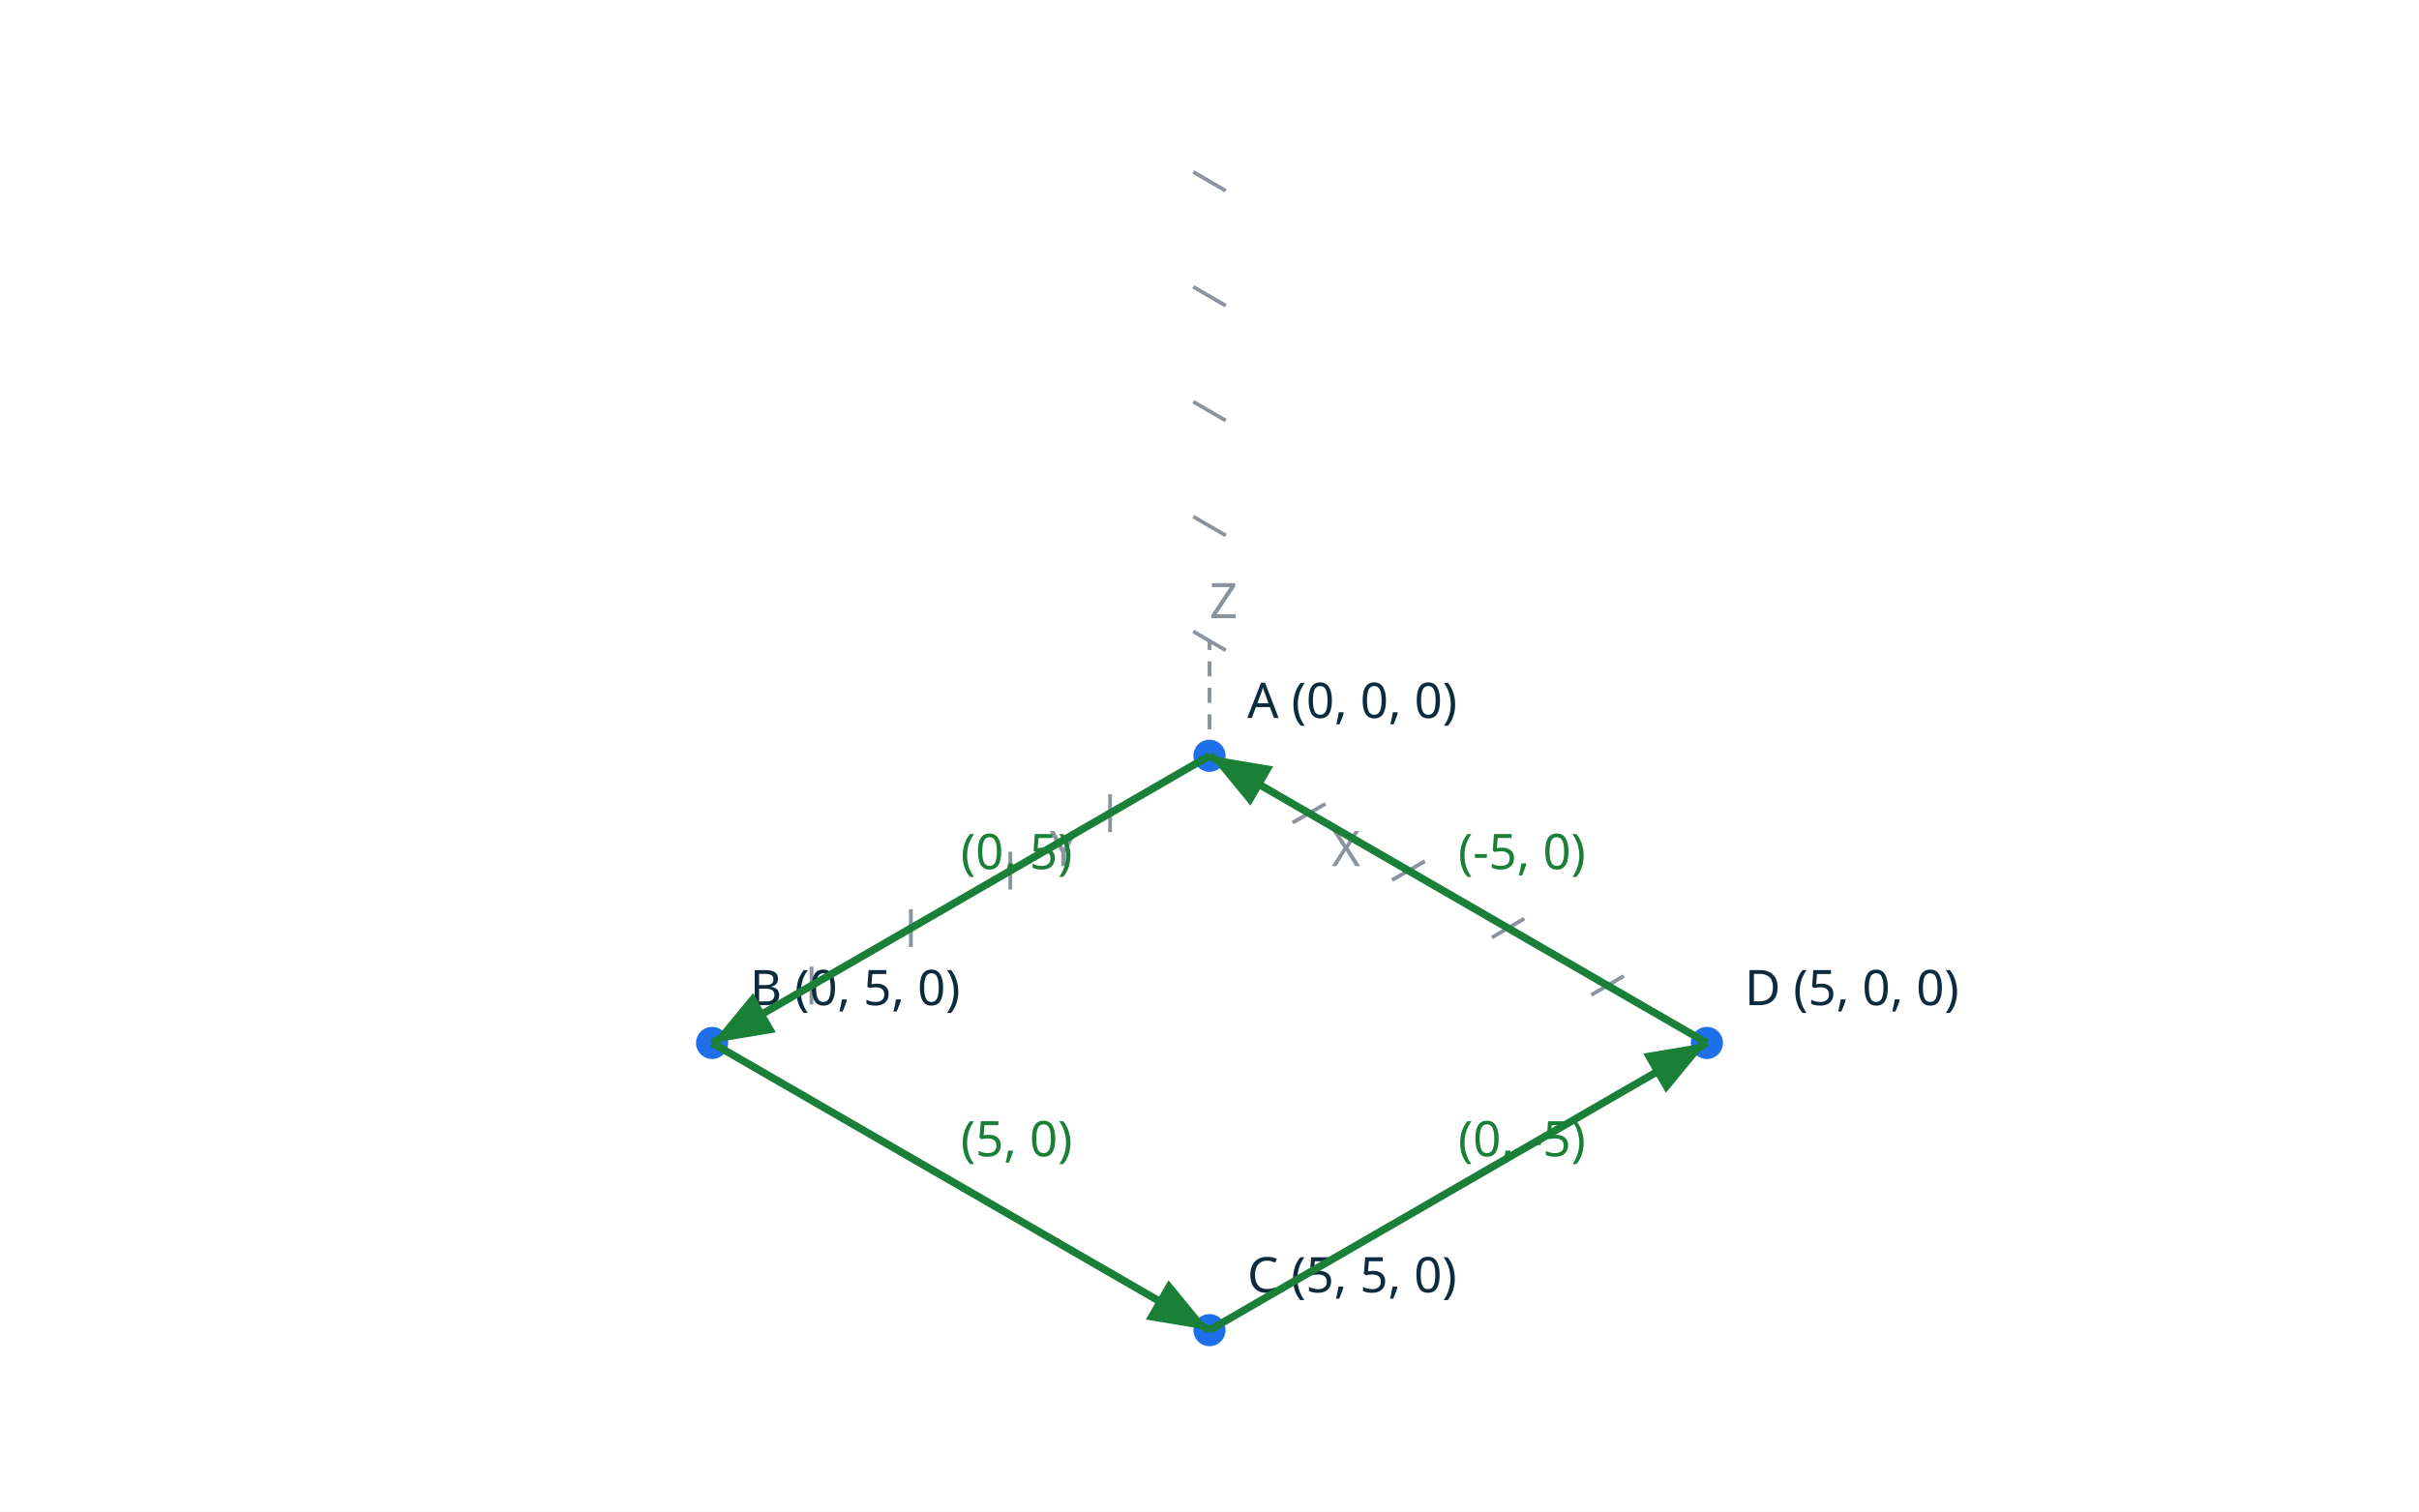
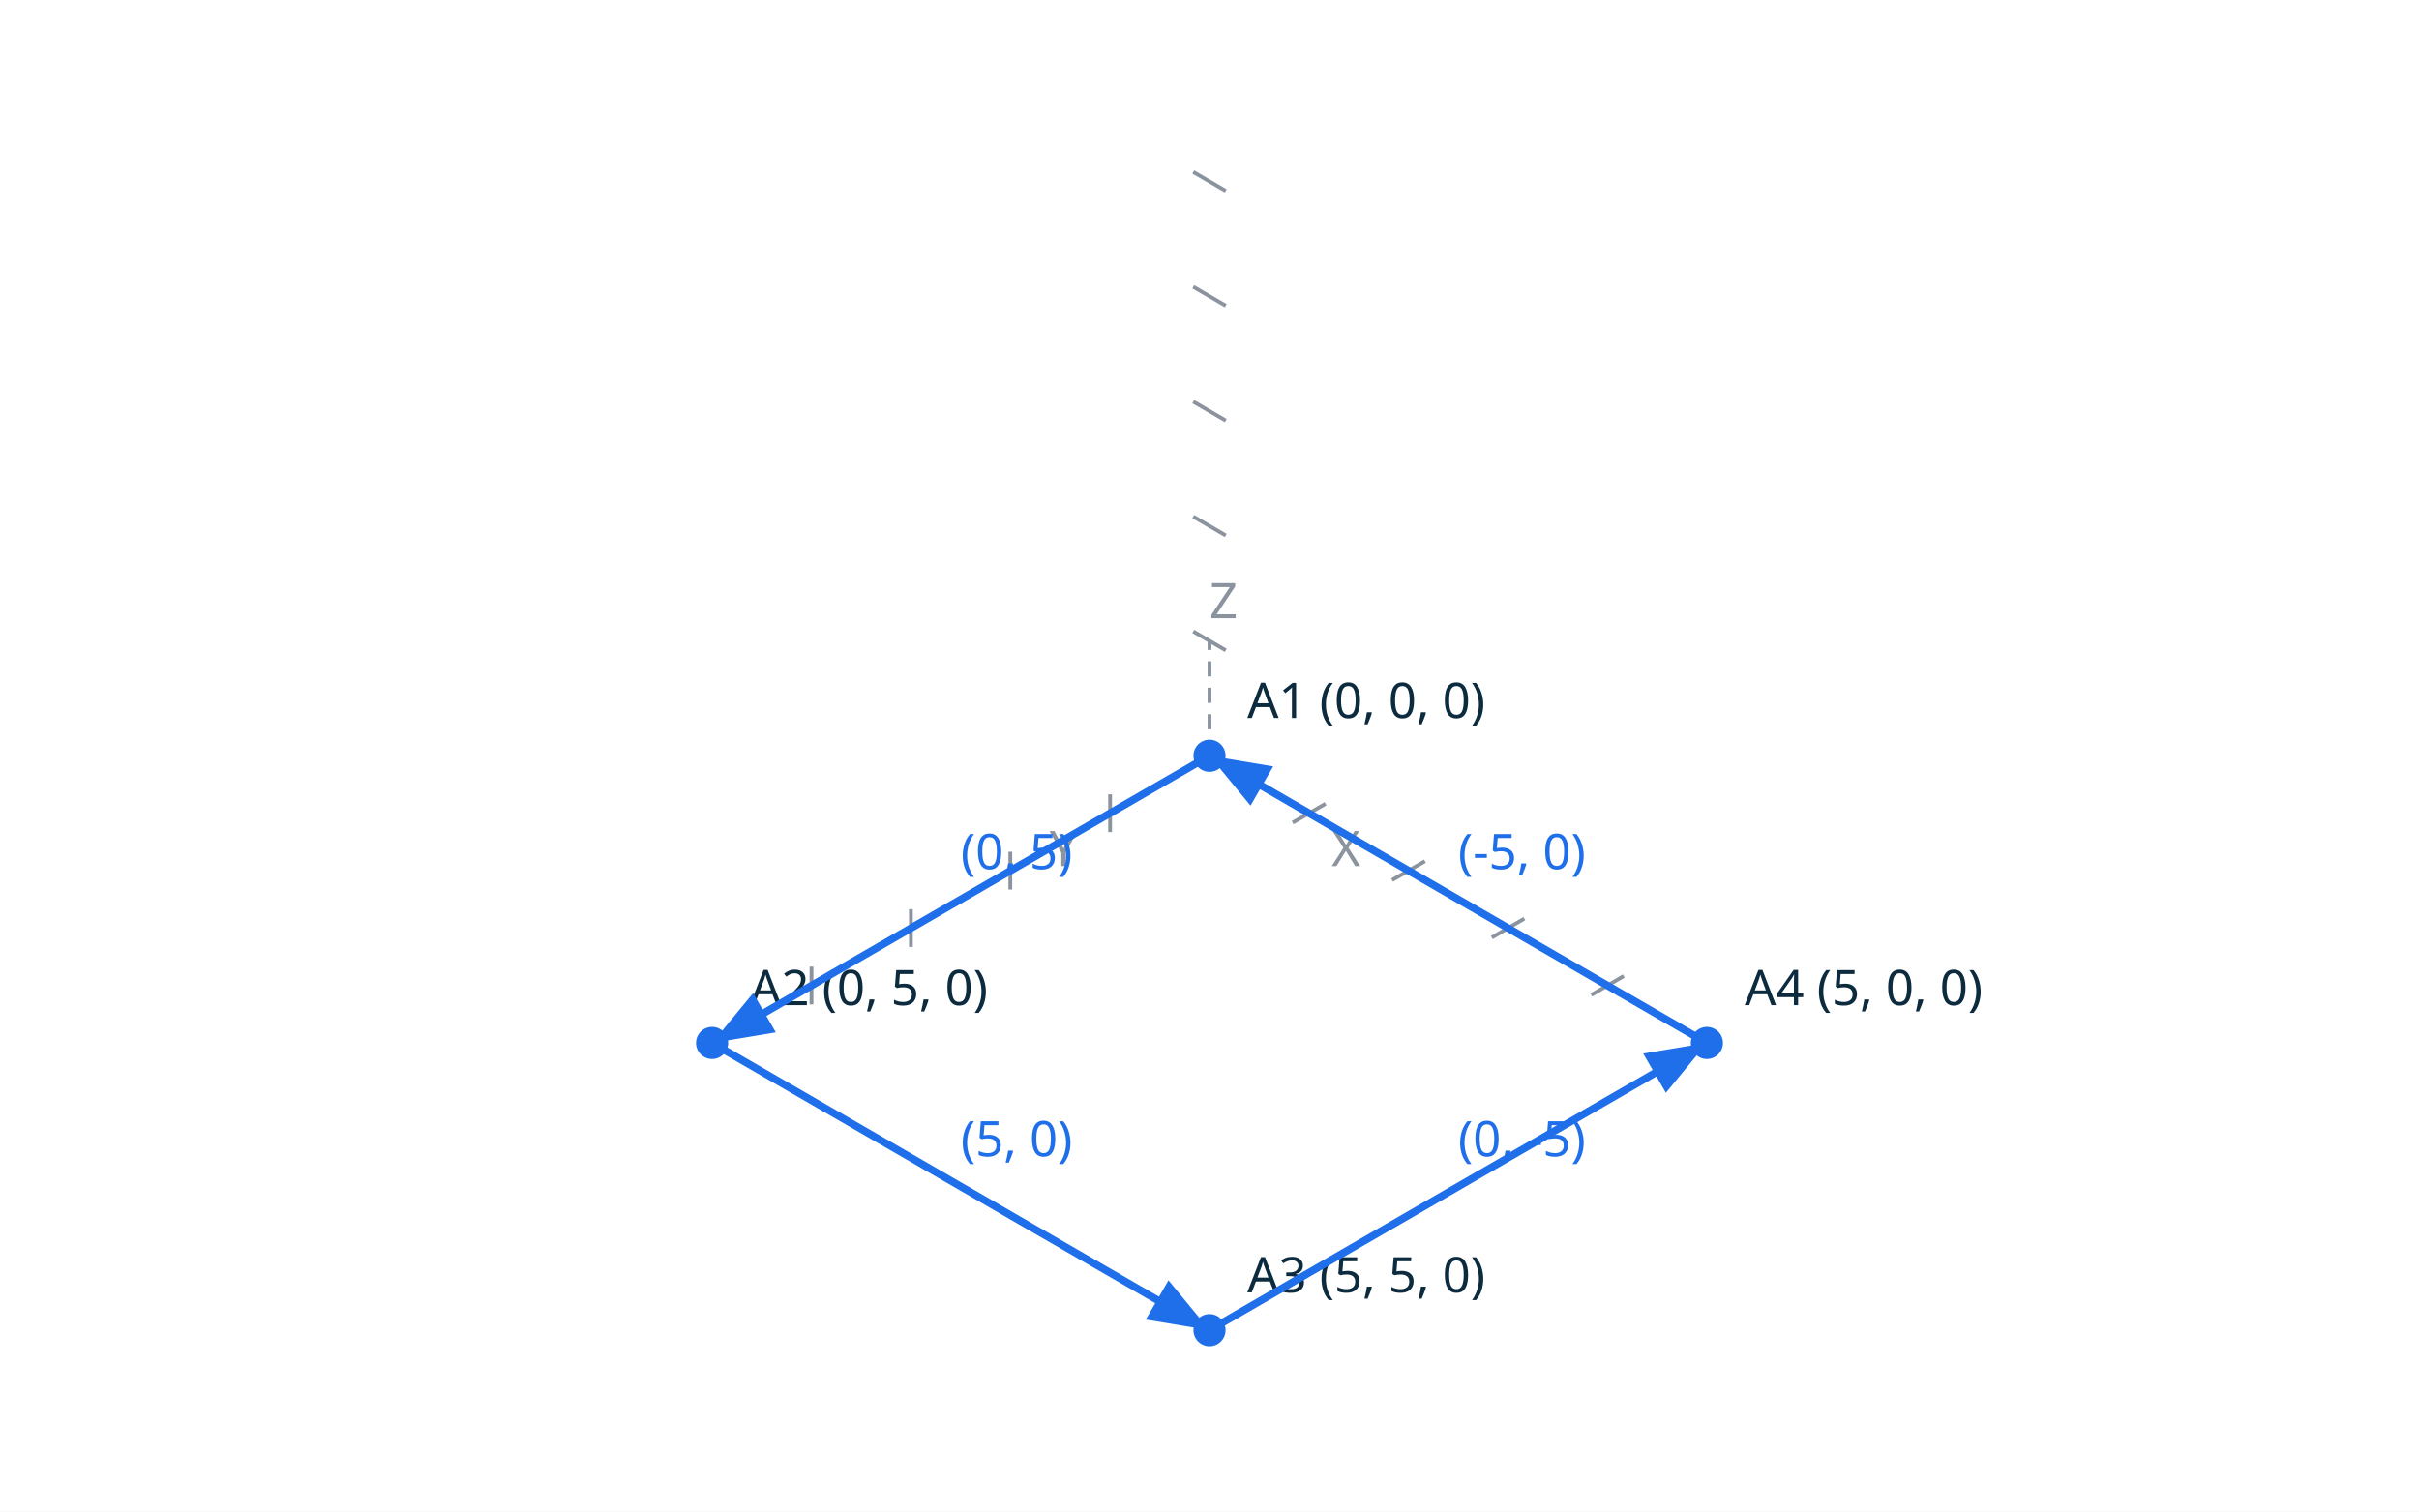
<svg xmlns="http://www.w3.org/2000/svg" viewBox="0 0 640 400" width="640" height="400">
  <rect width="640" height="400" fill="#ffffff" />
  <circle cx="320.0" cy="200.0" r="2.5" fill="#ffffff" stroke="#6e7781" stroke-width="1.0" />
  <circle cx="320.0" cy="200.0" r="2.5" fill="#ffffff" stroke="#6e7781" stroke-width="1.0" />
  <line x1="320.0" y1="200.0" x2="188.4" y2="276.0" stroke="#6e7781" stroke-width="1.0" stroke-dasharray="4 3" />
  <circle cx="320.0" cy="200.0" r="2.5" fill="#ffffff" stroke="#6e7781" stroke-width="1.0" />
  <circle cx="188.4" cy="276.0" r="2.5" fill="#ffffff" stroke="#6e7781" stroke-width="1.0" />
  <line x1="320.0" y1="200.0" x2="451.6" y2="276.0" stroke="#6e7781" stroke-width="1.0" stroke-dasharray="4 3" />
  <line x1="451.6" y1="276.0" x2="320.0" y2="352.0" stroke="#6e7781" stroke-width="1.0" stroke-dasharray="4 3" />
  <circle cx="451.6" cy="276.0" r="2.5" fill="#ffffff" stroke="#6e7781" stroke-width="1.0" />
  <circle cx="320.0" cy="352.0" r="2.5" fill="#ffffff" stroke="#6e7781" stroke-width="1.0" />
  <line x1="320.0" y1="200.0" x2="451.6" y2="276.0" stroke="#6e7781" stroke-width="1.0" stroke-dasharray="4 3" />
  <circle cx="451.6" cy="276.0" r="2.5" fill="#ffffff" stroke="#6e7781" stroke-width="1.0" />
  <circle cx="451.6" cy="276.0" r="2.5" fill="#ffffff" stroke="#6e7781" stroke-width="1.0" />
  <line x1="320.0" y1="200.0" x2="346.3" y2="215.2" stroke="#8b949e" stroke-width="1.0" stroke-dasharray="4 3" />
  <text x="352.3" y="229.2" fill="#8b949e" font-family="sans-serif" font-size="13">X</text>
  <line x1="320.0" y1="200.0" x2="293.7" y2="215.2" stroke="#8b949e" stroke-width="1.0" stroke-dasharray="4 3" />
  <text x="277.7" y="229.2" fill="#8b949e" font-family="sans-serif" font-size="13">Y</text>
  <line x1="320.0" y1="200.0" x2="320.0" y2="169.6" stroke="#8b949e" stroke-width="1.0" stroke-dasharray="4 3" />
  <text x="320.0" y="163.6" fill="#8b949e" font-family="sans-serif" font-size="13">Z</text>
  <circle cx="320.0" cy="200.0" r="2.5" fill="#8b949e" />
  <line x1="350.7" y1="212.7" x2="342.0" y2="217.7" stroke="#8b949e" stroke-width="1.0" />
  <line x1="377.0" y1="227.9" x2="368.3" y2="232.9" stroke="#8b949e" stroke-width="1.0" />
  <line x1="403.3" y1="243.1" x2="394.7" y2="248.1" stroke="#8b949e" stroke-width="1.0" />
  <line x1="429.6" y1="258.3" x2="421.0" y2="263.3" stroke="#8b949e" stroke-width="1.0" />
  <line x1="456.0" y1="273.5" x2="447.3" y2="278.5" stroke="#8b949e" stroke-width="1.0" />
  <line x1="293.7" y1="220.2" x2="293.7" y2="210.2" stroke="#8b949e" stroke-width="1.0" />
  <line x1="267.3" y1="235.4" x2="267.3" y2="225.4" stroke="#8b949e" stroke-width="1.0" />
  <line x1="241.0" y1="250.6" x2="241.0" y2="240.6" stroke="#8b949e" stroke-width="1.0" />
  <line x1="214.7" y1="265.8" x2="214.7" y2="255.8" stroke="#8b949e" stroke-width="1.0" />
  <line x1="188.4" y1="281.0" x2="188.4" y2="271.0" stroke="#8b949e" stroke-width="1.0" />
  <line x1="315.7" y1="167.1" x2="324.3" y2="172.1" stroke="#8b949e" stroke-width="1.0" />
  <line x1="315.7" y1="136.7" x2="324.3" y2="141.7" stroke="#8b949e" stroke-width="1.0" />
  <line x1="315.7" y1="106.3" x2="324.3" y2="111.3" stroke="#8b949e" stroke-width="1.0" />
  <line x1="315.7" y1="75.9" x2="324.3" y2="80.9" stroke="#8b949e" stroke-width="1.0" />
  <line x1="315.7" y1="45.5" x2="324.3" y2="50.5" stroke="#8b949e" stroke-width="1.0" />
  <circle cx="320.0" cy="200.0" r="5.0" fill="#1f6feb" stroke="#ffffff" stroke-width="1.5" />
-   <text x="330.0" y="190.0" fill="#0d2b3e" font-family="sans-serif" font-size="13">A (0, 0, 0)</text>
+   <text x="330.0" y="190.0" fill="#0d2b3e" font-family="sans-serif" font-size="13">A1 (0, 0, 0)</text>
  <circle cx="188.4" cy="276.0" r="5.0" fill="#1f6feb" stroke="#ffffff" stroke-width="1.5" />
-   <text x="198.4" y="266.0" fill="#0d2b3e" font-family="sans-serif" font-size="13">B (0, 5, 0)</text>
+   <text x="198.4" y="266.0" fill="#0d2b3e" font-family="sans-serif" font-size="13">A2 (0, 5, 0)</text>
  <circle cx="320.0" cy="352.0" r="5.0" fill="#1f6feb" stroke="#ffffff" stroke-width="1.5" />
-   <text x="330.0" y="342.0" fill="#0d2b3e" font-family="sans-serif" font-size="13">C (5, 5, 0)</text>
+   <text x="330.0" y="342.0" fill="#0d2b3e" font-family="sans-serif" font-size="13">A3 (5, 5, 0)</text>
  <circle cx="451.6" cy="276.0" r="5.0" fill="#1f6feb" stroke="#ffffff" stroke-width="1.5" />
-   <text x="461.6" y="266.0" fill="#0d2b3e" font-family="sans-serif" font-size="13">D (5, 0, 0)</text>
+   <text x="461.6" y="266.0" fill="#0d2b3e" font-family="sans-serif" font-size="13">A4 (5, 0, 0)</text>
  <defs>
    <marker id="arrow" markerWidth="10" markerHeight="10" refX="8" refY="3" orient="auto">
      <path d="M0,0 L8,3 L0,6 z" fill="#1a7f37" />
    </marker>
+     <marker id="arrow1" markerWidth="10" markerHeight="10" refX="8" refY="3" orient="auto">
+       <path d="M0,0 L8,3 L0,6 z" fill="#1f6feb" />
+     </marker>
  </defs>
-   <line x1="320.0" y1="200.0" x2="188.4" y2="276.0" stroke="#1a7f37" stroke-width="2.0" marker-end="url(#arrow)" />
-   <text x="254.2" y="230.0" fill="#1a7f37" font-family="sans-serif" font-size="13">(0, 5)</text>
-   <line x1="188.4" y1="276.0" x2="320.0" y2="352.0" stroke="#1a7f37" stroke-width="2.0" marker-end="url(#arrow)" />
-   <text x="254.2" y="306.0" fill="#1a7f37" font-family="sans-serif" font-size="13">(5, 0)</text>
-   <line x1="320.0" y1="352.0" x2="451.6" y2="276.0" stroke="#1a7f37" stroke-width="2.0" marker-end="url(#arrow)" />
-   <text x="385.8" y="306.0" fill="#1a7f37" font-family="sans-serif" font-size="13">(0, -5)</text>
-   <line x1="451.6" y1="276.0" x2="320.0" y2="200.0" stroke="#1a7f37" stroke-width="2.0" marker-end="url(#arrow)" />
-   <text x="385.8" y="230.0" fill="#1a7f37" font-family="sans-serif" font-size="13">(-5, 0)</text>
+   <line x1="320.0" y1="200.0" x2="188.4" y2="276.0" stroke="#1f6feb" stroke-width="2.0" marker-end="url(#arrow1)" />
+   <text x="254.2" y="230.0" fill="#1f6feb" font-family="sans-serif" font-size="13">(0, 5)</text>
+   <line x1="188.4" y1="276.0" x2="320.0" y2="352.0" stroke="#1f6feb" stroke-width="2.0" marker-end="url(#arrow1)" />
+   <text x="254.2" y="306.0" fill="#1f6feb" font-family="sans-serif" font-size="13">(5, 0)</text>
+   <line x1="320.0" y1="352.0" x2="451.6" y2="276.0" stroke="#1f6feb" stroke-width="2.0" marker-end="url(#arrow1)" />
+   <text x="385.8" y="306.0" fill="#1f6feb" font-family="sans-serif" font-size="13">(0, -5)</text>
+   <line x1="451.6" y1="276.0" x2="320.0" y2="200.0" stroke="#1f6feb" stroke-width="2.0" marker-end="url(#arrow1)" />
+   <text x="385.8" y="230.0" fill="#1f6feb" font-family="sans-serif" font-size="13">(-5, 0)</text>
</svg>
